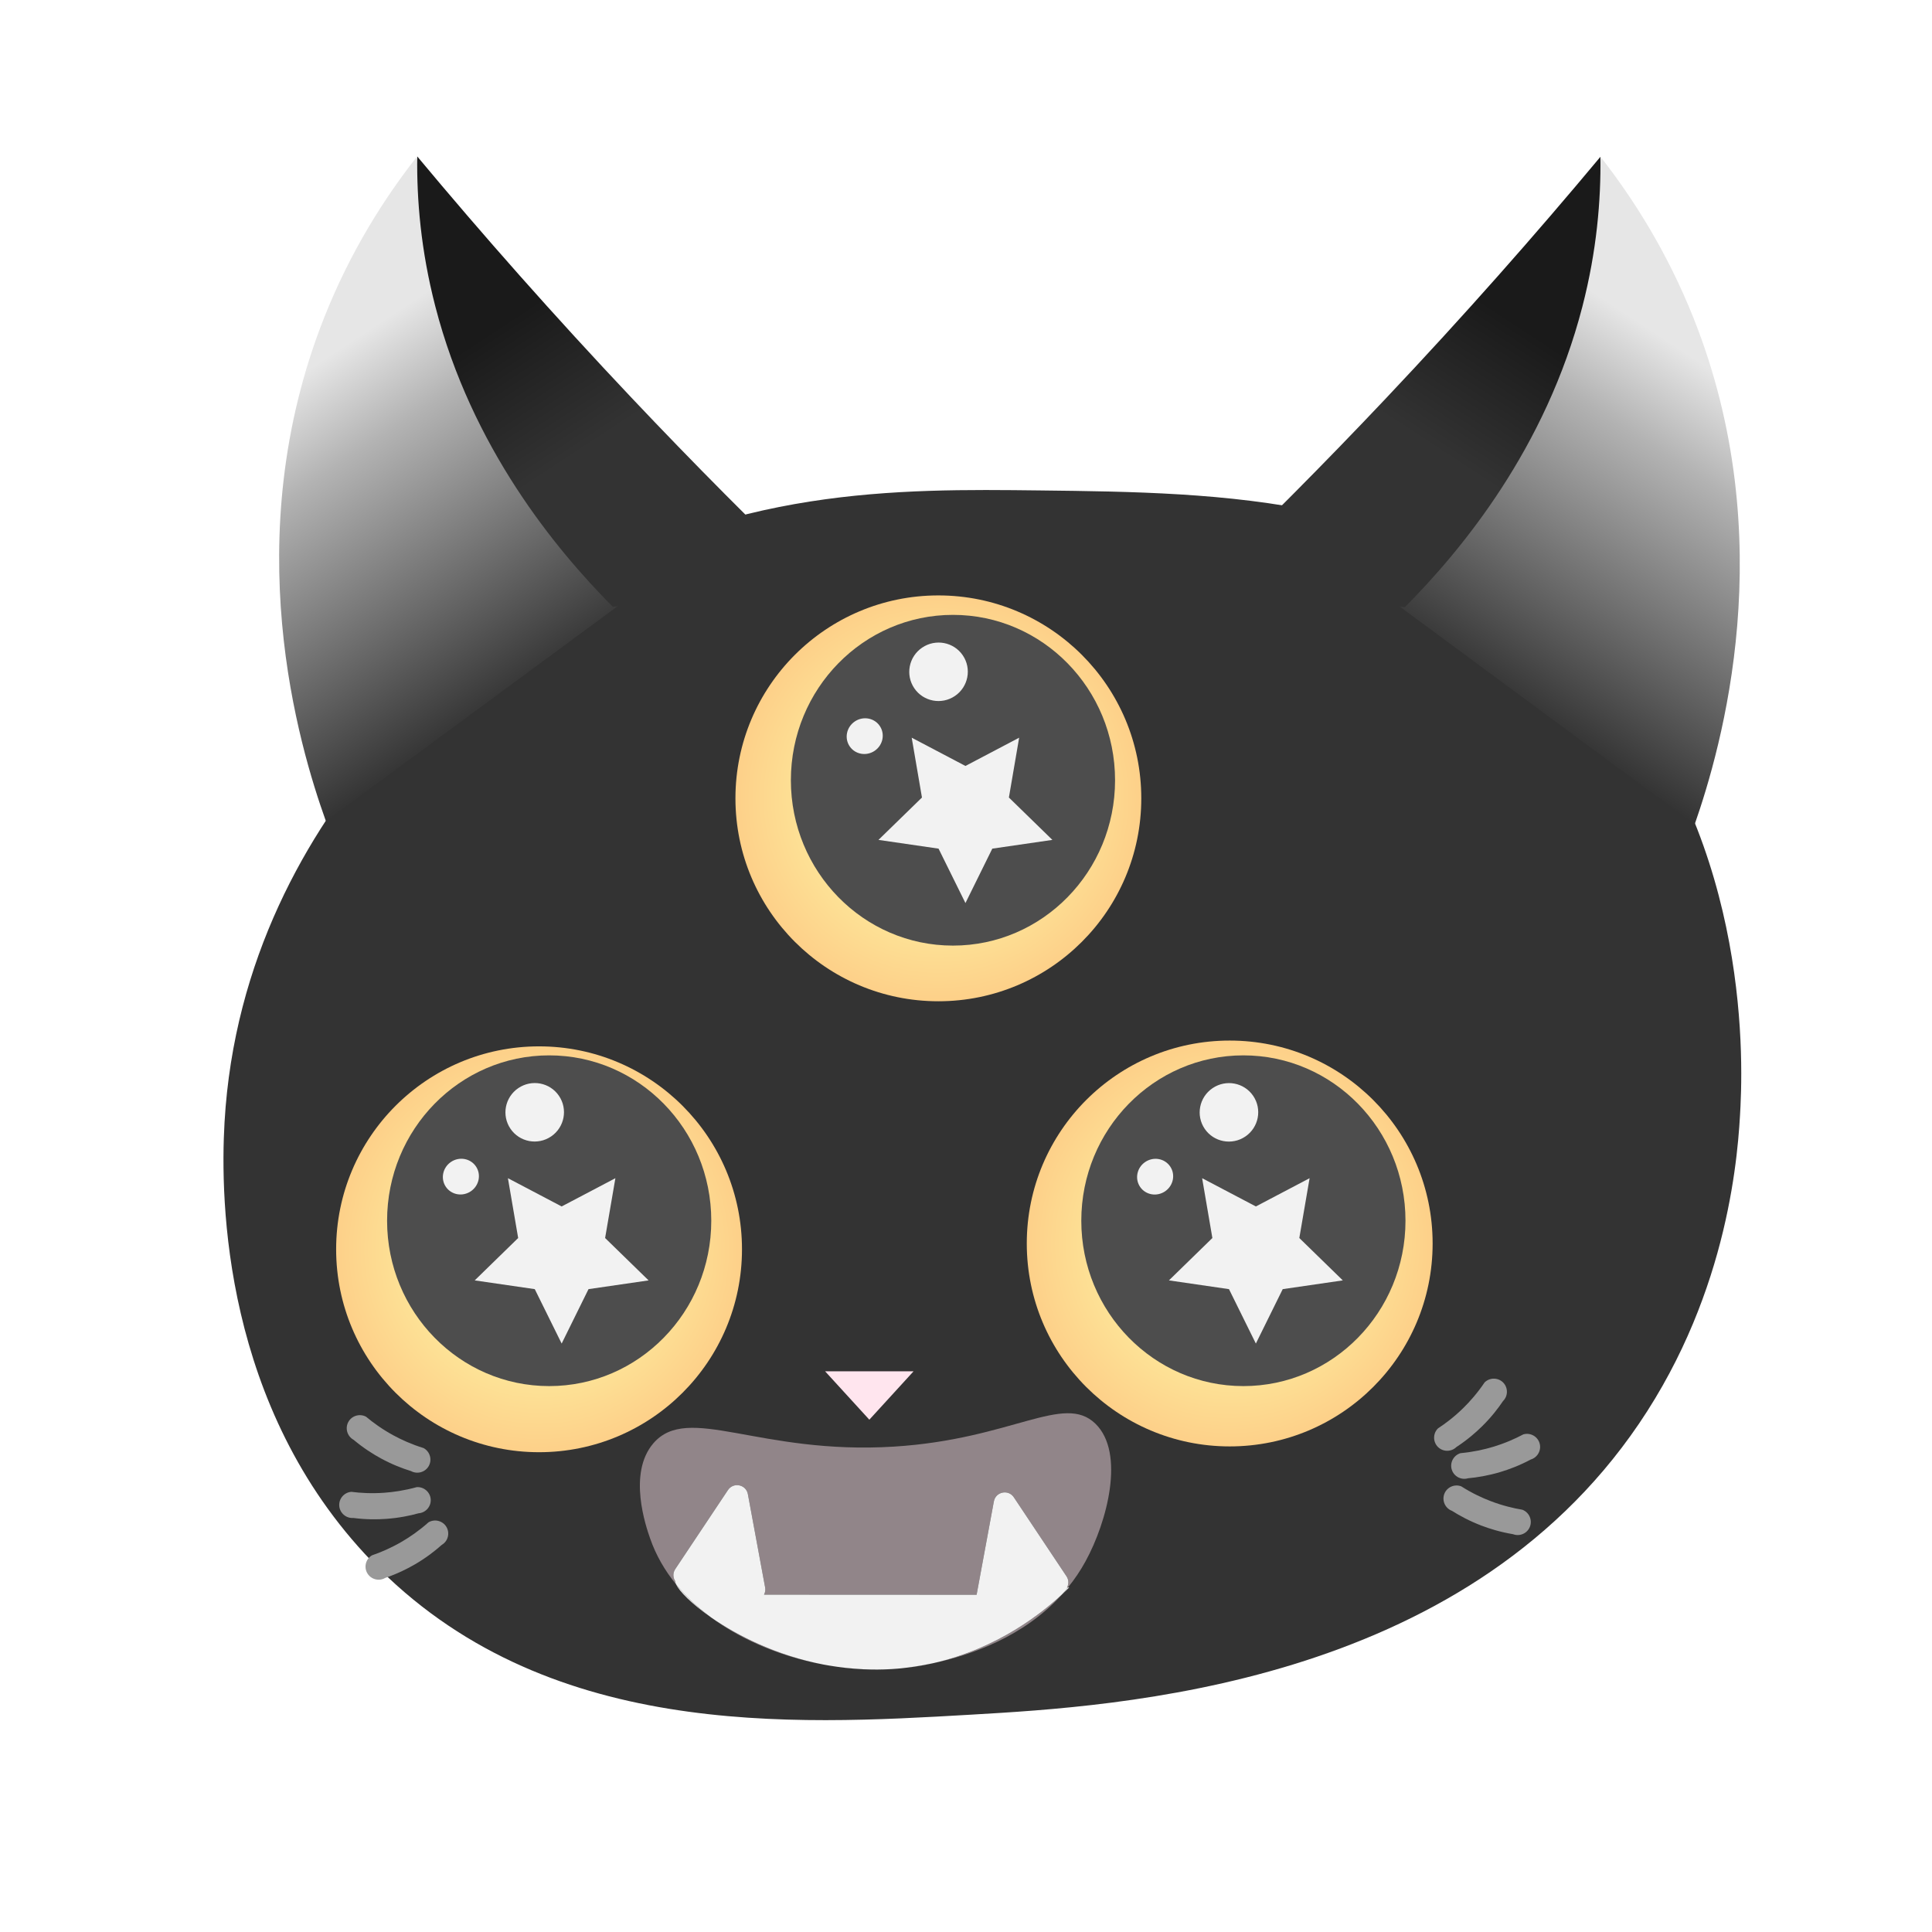
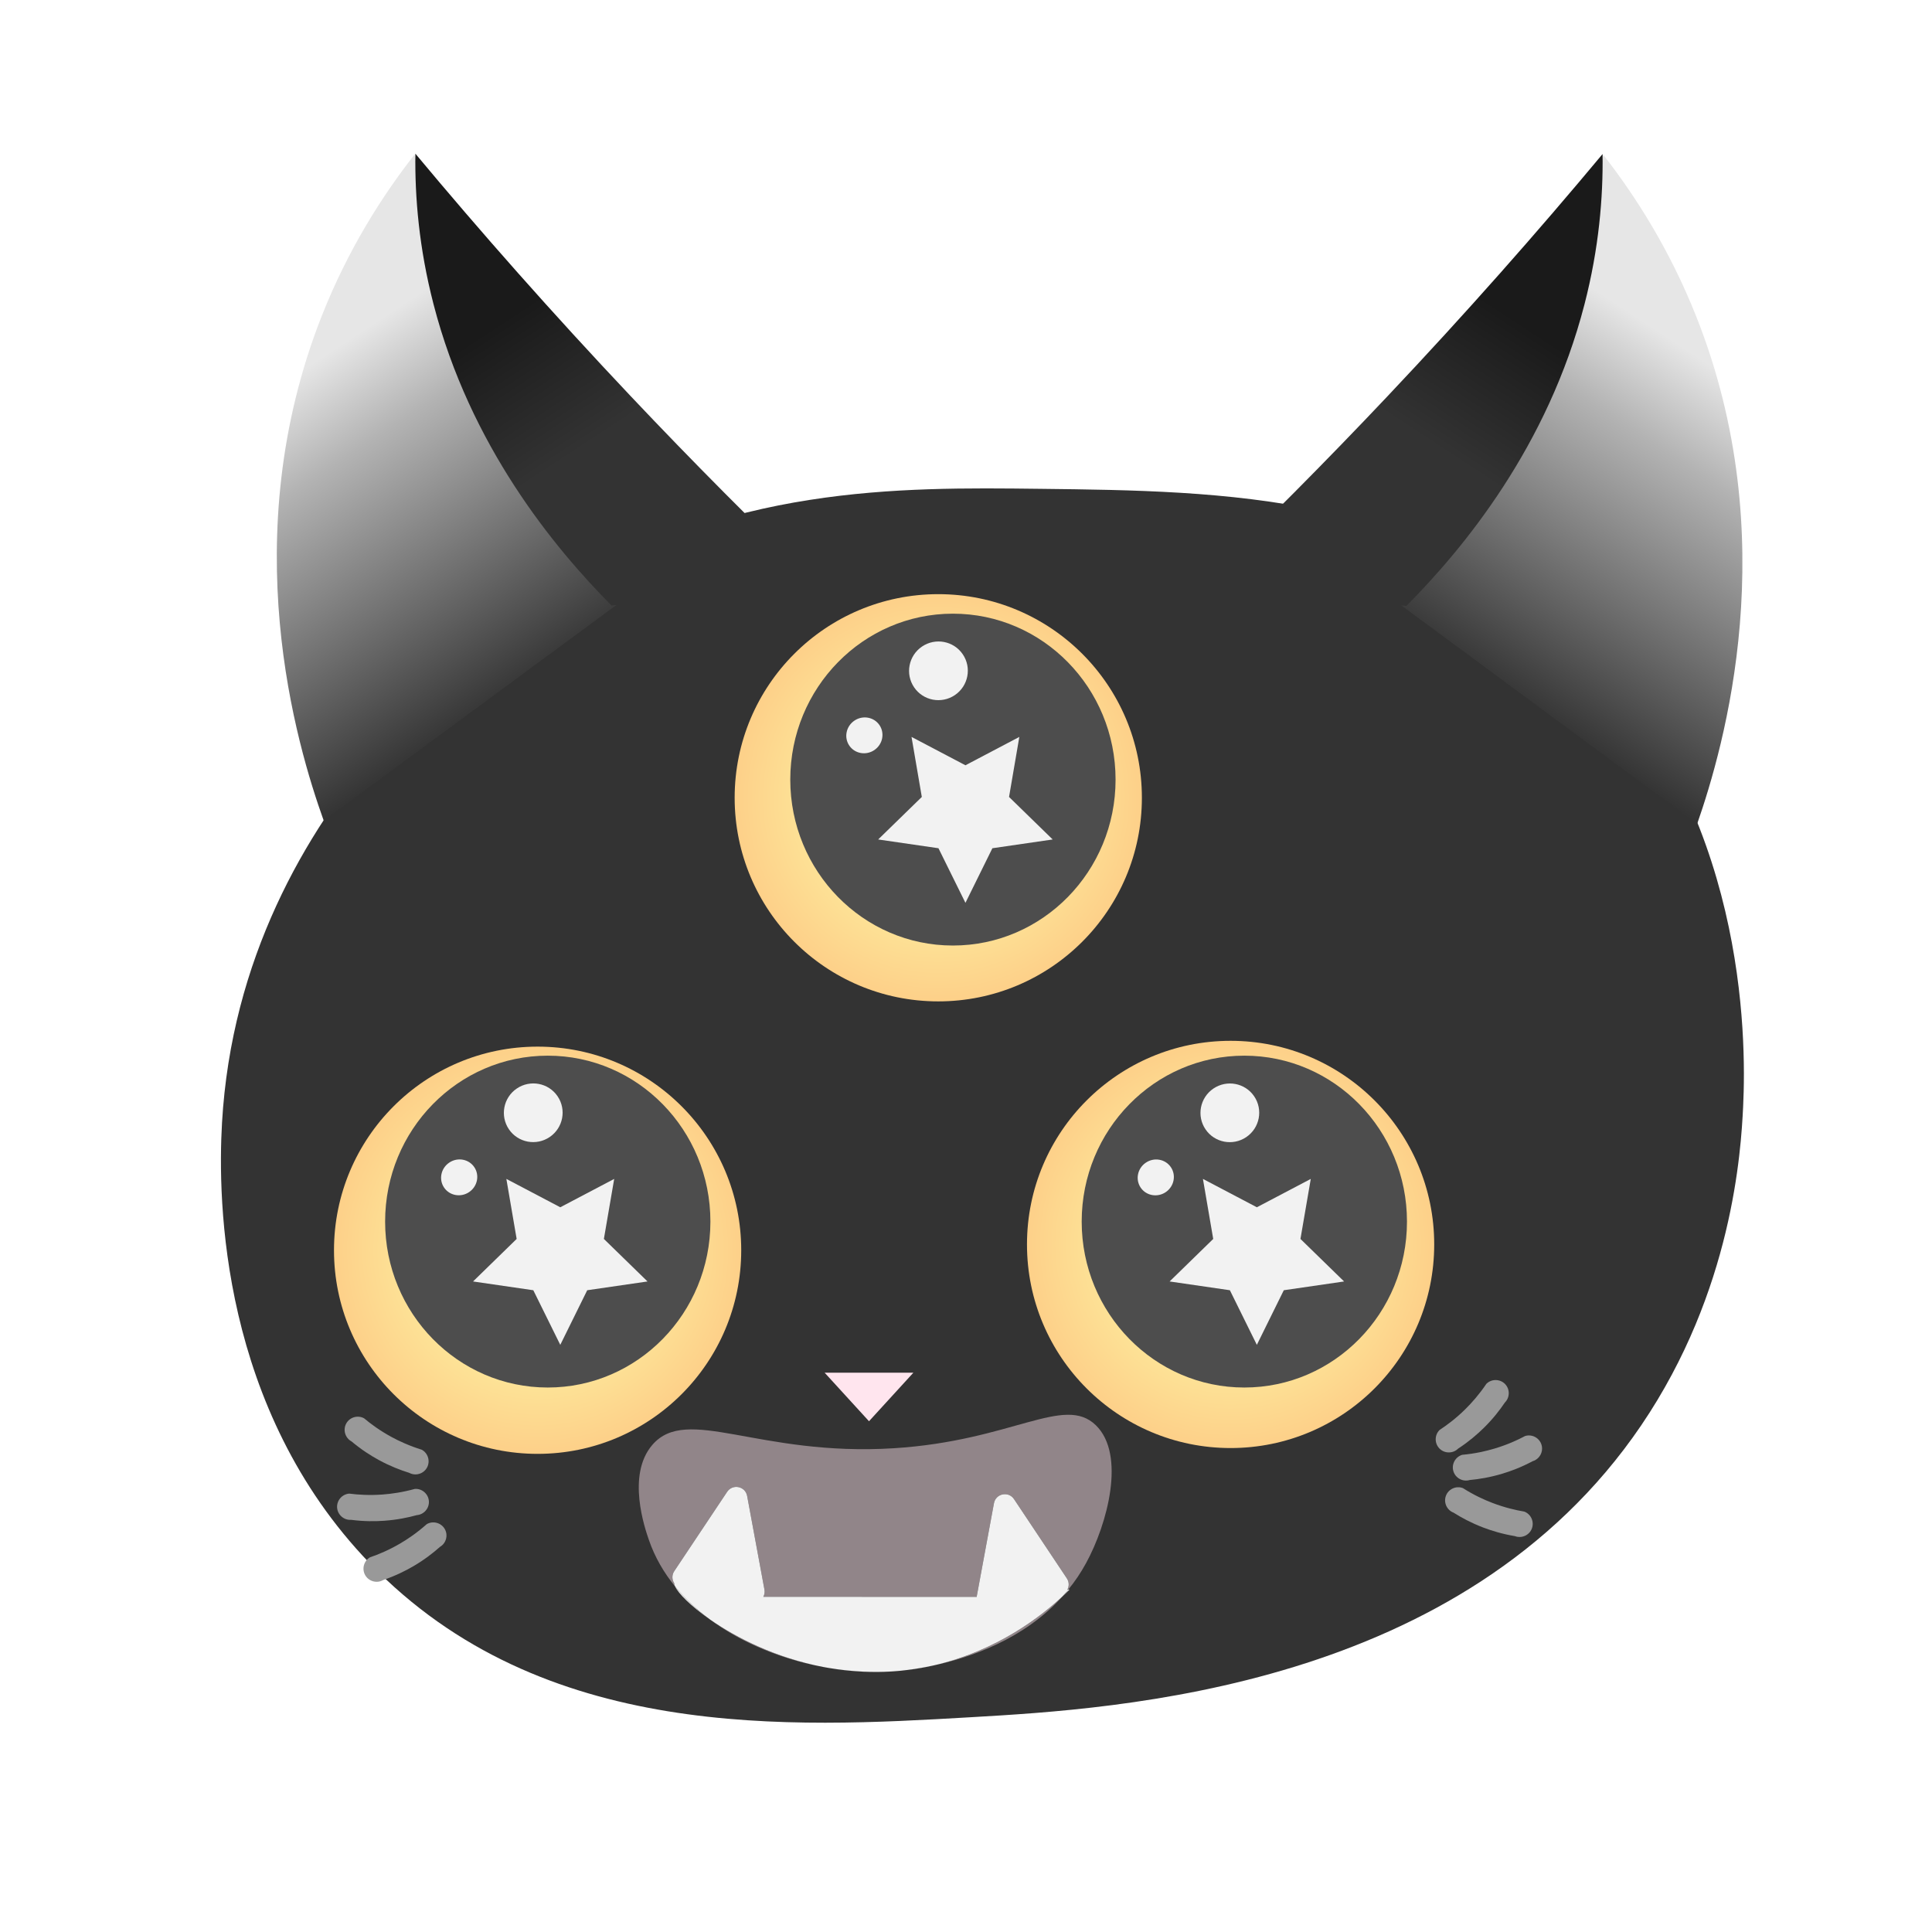
- <svg xmlns="http://www.w3.org/2000/svg" xmlns:xlink="http://www.w3.org/1999/xlink" id="Færdige_produkter" width="590" height="590" viewBox="0 0 590 590">
+ <svg xmlns="http://www.w3.org/2000/svg" xmlns:xlink="http://www.w3.org/1999/xlink" id="Færdige_produkter" width="588" height="588" viewBox="0 0 588 588">
  <defs>
    <style>.cls-1{fill:url(#linear-gradient-2);}.cls-2{fill:#4d4d4d;}.cls-3{fill:#333;}.cls-4{fill:url(#radial-gradient);}.cls-5{fill:#918589;}.cls-6{fill:#ffe5ee;}.cls-7{fill:url(#radial-gradient-2);}.cls-8{fill:url(#radial-gradient-3);}.cls-9{fill:#999;}.cls-10{fill:url(#linear-gradient-3);}.cls-11{fill:url(#linear-gradient);}.cls-12{fill:url(#linear-gradient-4);}.cls-13{fill:#f2f2f2;}</style>
-     <linearGradient id="linear-gradient" x1="-1994.05" y1="6863.09" x2="-1839.7" y2="6863.09" gradientTransform="translate(-6674.04 2307.97) rotate(-123.25)" gradientUnits="userSpaceOnUse">
+     <linearGradient id="linear-gradient" x1="-1995.05" y1="6862.09" x2="-1840.7" y2="6862.09" gradientTransform="translate(-6674.75 2305.58) rotate(-123.25)" gradientUnits="userSpaceOnUse">
      <stop offset="0" stop-color="#333" />
      <stop offset=".58" stop-color="#b3b3b3" />
      <stop offset=".77" stop-color="#e6e6e6" />
    </linearGradient>
-     <linearGradient id="linear-gradient-2" x1="-11433.07" y1="6927.15" x2="-11256.74" y2="6927.15" gradientTransform="translate(604.18 13407.11) rotate(56.75) scale(1 -1)" gradientUnits="userSpaceOnUse">
+     <linearGradient id="linear-gradient-2" x1="-11434.07" y1="6926.15" x2="-11257.74" y2="6926.15" gradientTransform="translate(604.57 13406.4) rotate(56.75) scale(1 -1)" gradientUnits="userSpaceOnUse">
      <stop offset=".32" stop-color="#1a1a1a" />
      <stop offset=".58" stop-color="#333" />
    </linearGradient>
-     <radialGradient id="radial-gradient" cx="164.62" cy="4875.36" fx="164.62" fy="4875.36" r="61.97" gradientTransform="translate(0 5256.86) scale(1 -1)" gradientUnits="userSpaceOnUse">
+     <radialGradient id="radial-gradient" cx="163.62" cy="4874.36" fx="163.62" fy="4874.36" r="61.97" gradientTransform="translate(0 5254.86) scale(1 -1)" gradientUnits="userSpaceOnUse">
      <stop offset=".26" stop-color="#fef8a6" />
      <stop offset="1" stop-color="#fdd089" />
    </radialGradient>
-     <radialGradient id="radial-gradient-2" cx="375.53" cy="4877.13" fx="375.53" fy="4877.13" r="61.97" xlink:href="#radial-gradient" />
-     <radialGradient id="radial-gradient-3" cx="286.56" cy="5013.07" fx="286.56" fy="5013.07" r="61.97" xlink:href="#radial-gradient" />
-     <linearGradient id="linear-gradient-3" x1="1787.83" y1="1094.58" x2="1942.45" y2="1094.58" gradientTransform="translate(392.86 2307.97) rotate(-56.75) scale(1 -1)" xlink:href="#linear-gradient" />
-     <linearGradient id="linear-gradient-4" x1="-15215.22" y1="1159.24" x2="-15038.89" y2="1159.24" gradientTransform="translate(-6885.36 13407.11) rotate(123.25)" xlink:href="#linear-gradient-2" />
+     <radialGradient id="radial-gradient-2" cx="374.53" cy="4876.13" fx="374.53" fy="4876.13" r="61.97" xlink:href="#radial-gradient" />
+     <radialGradient id="radial-gradient-3" cx="285.56" cy="5012.07" fx="285.56" fy="5012.07" r="61.97" xlink:href="#radial-gradient" />
+     <linearGradient id="linear-gradient-3" x1="1786.83" y1="1093.58" x2="1941.45" y2="1093.58" gradientTransform="translate(391.57 2305.58) rotate(-56.75) scale(1 -1)" xlink:href="#linear-gradient" />
+     <linearGradient id="linear-gradient-4" x1="-15216.22" y1="1158.24" x2="-15039.89" y2="1158.24" gradientTransform="translate(-6887.75 13406.4) rotate(123.25)" xlink:href="#linear-gradient-2" />
  </defs>
-   <path class="cls-3" d="m531.52,337.77c1.03-21.48.75-90.52-49-140-46.88-46.62-109.02-47.35-165-48-42.92-.5-95.01-1.11-148,32-11.88,7.42-95.19,61.43-100.95,160.93-1.39,24.06-.35,87.05,44.95,134.07,52.44,54.43,128.15,50.04,183.02,46.86,44.74-2.59,149.56-8.67,203.98-88.86,27.79-40.96,30.35-83.46,31-97Z" />
+   <path class="cls-3" d="m530.52,336.77c1.03-21.48.75-90.52-49-140-46.88-46.62-109.02-47.35-165-48-42.92-.5-95.01-1.11-148,32-11.88,7.42-95.19,61.43-100.95,160.93-1.39,24.06-.35,87.05,44.95,134.07,52.44,54.43,128.15,50.04,183.02,46.86,44.74-2.59,149.56-8.67,203.98-88.86,27.79-40.96,30.35-83.46,31-97Z" />
  <g>
-     <path class="cls-11" d="m127.15,48.07c6.87,22.5,13.73,45.01,20.6,67.51,21.92,17.07,43.83,34.15,65.74,51.22-37.99,27.99-75.98,55.97-113.97,83.96-8.22-22.97-27.24-86.24-.55-153.71,7.96-20.14,18.31-36.38,28.18-48.99Z" />
-     <path class="cls-1" d="m249.52,178.56c-20.8,2.25-41.59,4.49-62.39,6.74-17.47-17.59-43.04-48.56-54.2-91.77-4.41-17.05-5.69-32.59-5.51-45.76,19.89,23.86,41.65,48.52,65.44,73.7,19.04,20.15,37.99,39.17,56.67,57.09Z" />
+     <path class="cls-11" d="m126.15,47.07c6.87,22.5,13.73,45.01,20.6,67.51,21.92,17.07,43.83,34.15,65.74,51.22-37.99,27.99-75.98,55.97-113.97,83.96-8.22-22.97-27.24-86.24-.55-153.71,7.96-20.14,18.31-36.38,28.18-48.99Z" />
+     <path class="cls-1" d="m248.52,177.56c-20.8,2.25-41.59,4.49-62.39,6.74-17.47-17.59-43.04-48.56-54.2-91.77-4.41-17.05-5.69-32.59-5.51-45.76,19.89,23.86,41.65,48.52,65.44,73.7,19.04,20.15,37.99,39.17,56.67,57.09Z" />
  </g>
-   <circle class="cls-4" cx="164.62" cy="381.51" r="61.97" />
-   <circle class="cls-7" cx="375.53" cy="379.74" r="61.97" />
-   <circle class="cls-8" cx="286.56" cy="243.8" r="61.97" />
-   <ellipse class="cls-2" cx="291.02" cy="238.27" rx="49.5" ry="50.5" />
-   <ellipse class="cls-13" cx="286.61" cy="205.13" rx="8.95" ry="8.92" transform="translate(-65.74 196.78) rotate(-34.23)" />
-   <ellipse class="cls-13" cx="264.08" cy="224.78" rx="5.55" ry="5.41" transform="translate(-80.71 187.51) rotate(-34.23)" />
-   <polygon class="cls-13" points="294.83 233.91 311.23 225.28 308.1 243.55 321.38 256.49 303.03 259.16 294.83 275.78 286.62 259.16 268.27 256.49 281.55 243.55 278.42 225.28 294.83 233.91" />
-   <ellipse class="cls-2" cx="379.71" cy="372.79" rx="49.5" ry="50.5" />
-   <ellipse class="cls-13" cx="375.31" cy="339.65" rx="8.95" ry="8.92" transform="translate(-126.06 269.99) rotate(-34.23)" />
-   <ellipse class="cls-13" cx="352.77" cy="359.3" rx="5.55" ry="5.41" transform="translate(-141.02 260.71) rotate(-34.23)" />
-   <polygon class="cls-13" points="383.52 368.43 399.93 359.8 396.79 378.07 410.07 391.01 391.72 393.68 383.52 410.3 375.31 393.68 356.97 391.01 370.24 378.07 367.11 359.8 383.52 368.43" />
-   <ellipse class="cls-2" cx="167.71" cy="372.79" rx="49.5" ry="50.5" />
-   <ellipse class="cls-13" cx="163.31" cy="339.65" rx="8.95" ry="8.92" transform="translate(-162.79 150.72) rotate(-34.23)" />
-   <ellipse class="cls-13" cx="140.77" cy="359.3" rx="5.55" ry="5.41" transform="translate(-177.75 141.44) rotate(-34.23)" />
-   <polygon class="cls-13" points="171.52 368.43 187.93 359.8 184.79 378.07 198.07 391.01 179.72 393.68 171.52 410.3 163.31 393.68 144.97 391.01 158.24 378.07 155.11 359.8 171.52 368.43" />
+   <circle class="cls-4" cx="163.62" cy="380.51" r="61.97" />
+   <circle class="cls-7" cx="374.53" cy="378.74" r="61.97" />
+   <circle class="cls-8" cx="285.56" cy="242.8" r="61.97" />
+   <ellipse class="cls-2" cx="290.02" cy="237.27" rx="49.5" ry="50.5" />
+   <ellipse class="cls-13" cx="285.61" cy="204.13" rx="8.95" ry="8.92" transform="translate(-65.35 196.05) rotate(-34.23)" />
+   <ellipse class="cls-13" cx="263.08" cy="223.78" rx="5.55" ry="5.41" transform="translate(-80.32 186.77) rotate(-34.23)" />
+   <polygon class="cls-13" points="293.83 232.91 310.23 224.28 307.1 242.55 320.38 255.49 302.03 258.16 293.83 274.78 285.62 258.16 267.27 255.49 280.55 242.55 277.42 224.28 293.83 232.91" />
+   <ellipse class="cls-2" cx="378.71" cy="371.79" rx="49.5" ry="50.5" />
+   <ellipse class="cls-13" cx="374.31" cy="338.65" rx="8.95" ry="8.92" transform="translate(-125.67 269.25) rotate(-34.23)" />
+   <ellipse class="cls-13" cx="351.77" cy="358.3" rx="5.55" ry="5.41" transform="translate(-140.63 259.98) rotate(-34.23)" />
+   <polygon class="cls-13" points="382.52 367.43 398.93 358.8 395.79 377.07 409.07 390.01 390.72 392.68 382.52 409.3 374.31 392.68 355.97 390.01 369.24 377.07 366.11 358.8 382.52 367.43" />
+   <ellipse class="cls-2" cx="166.71" cy="371.79" rx="49.5" ry="50.5" />
+   <ellipse class="cls-13" cx="162.31" cy="338.65" rx="8.95" ry="8.92" transform="translate(-162.4 149.98) rotate(-34.23)" />
+   <ellipse class="cls-13" cx="139.77" cy="358.3" rx="5.55" ry="5.41" transform="translate(-177.36 140.71) rotate(-34.23)" />
+   <polygon class="cls-13" points="170.52 367.43 186.93 358.8 183.79 377.07 197.07 390.01 178.72 392.68 170.52 409.3 162.31 392.68 143.97 390.01 157.24 377.07 154.11 358.8 170.52 367.43" />
  <g>
-     <path class="cls-10" d="m489.01,48.19c-6.87,22.5-13.73,45.01-20.6,67.51-21.92,17.07-43.83,34.15-65.74,51.22l114.85,84.85c8.2-23.55,26.58-87-.33-154.6-7.99-20.08-18.31-36.33-28.18-48.99Z" />
-     <path class="cls-12" d="m366.64,178.67c20.8,2.25,41.59,4.49,62.39,6.74,17.47-17.59,43.04-48.56,54.2-91.77,4.41-17.05,5.69-32.59,5.51-45.76-19.89,23.86-41.65,48.52-65.44,73.7-19.04,20.15-37.99,39.17-56.67,57.09Z" />
+     <path class="cls-10" d="m488.01,47.19c-6.87,22.5-13.73,45.01-20.6,67.51-21.92,17.07-43.83,34.15-65.74,51.22l114.85,84.85c8.2-23.55,26.58-87-.33-154.6-7.99-20.08-18.31-36.33-28.18-48.99Z" />
+     <path class="cls-12" d="m365.64,177.67c20.8,2.25,41.59,4.49,62.39,6.74,17.47-17.59,43.04-48.56,54.2-91.77,4.41-17.05,5.69-32.59,5.51-45.76-19.89,23.86-41.65,48.52-65.44,73.7-19.04,20.15-37.99,39.17-56.67,57.09Z" />
  </g>
-   <polygon class="cls-6" points="265.48 433.55 251.97 418.77 278.99 418.77 265.48 433.55" />
+   <polygon class="cls-6" points="264.48 432.55 250.97 417.77 277.99 417.77 264.48 432.55" />
  <g>
-     <path class="cls-5" d="m217.22,493.98c8.01,5.57,19.94,11.59,34.28,14.35-12.32-2.3-24.49-7.15-34.28-14.35Z" />
-     <path class="cls-5" d="m270.09,509.81c1.47-.05,2.91-.14,4.33-.26-1.42.14-2.42.2-2.9.22-1.11.05-2.24.07-3.37.08.64,0,1.29-.02,1.94-.04Z" />
-     <path class="cls-5" d="m265.74,509.83c.81.02,1.61.02,2.42.02-.81,0-1.62,0-2.42-.02Z" />
-     <path class="cls-5" d="m284.83,507.94c20.06-4.48,33.77-15.68,39.56-21.1-11.7,13.05-28.08,18.68-39.56,21.1Z" />
-     <path class="cls-5" d="m331.52,476.77c-1.6,2.93-3.41,5.6-5.4,8.03-.09.01-.18.02-.27.02.56-1.04.57-2.35-.16-3.45l-16.08-24.12c-1.67-2.51-5.55-1.71-6.1,1.26l-5.27,28.5-64.92-.03c.35-.63.49-1.39.34-2.19l-5.27-28.5c-.54-2.97-4.42-3.76-6.09-1.25l-16.08,24.12c-.8,1.19-.72,2.63-.02,3.7-.02.26.07.59.27.99-3.43-4.21-6.16-8.91-7.95-14.08-1.22-3.51-6.89-19.81,1-29,10.57-12.32,32.25,3.58,73.5,1,36.04-2.25,51.83-16.4,61.5-7,9.17,8.92,3.56,30.02-3,42Z" />
+     <path class="cls-5" d="m216.22,492.98c8.01,5.57,19.94,11.59,34.28,14.35-12.32-2.3-24.49-7.15-34.28-14.35Z" />
+     <path class="cls-5" d="m269.09,508.81c1.47-.05,2.91-.14,4.33-.26-1.42.14-2.42.2-2.9.22-1.11.05-2.24.07-3.37.08.64,0,1.29-.02,1.94-.04Z" />
+     <path class="cls-5" d="m264.74,508.83c.81.02,1.61.02,2.42.02-.81,0-1.62,0-2.42-.02Z" />
+     <path class="cls-5" d="m283.83,506.94c20.06-4.48,33.77-15.68,39.56-21.1-11.7,13.05-28.08,18.68-39.56,21.1Z" />
+     <path class="cls-5" d="m330.52,475.77c-1.6,2.93-3.41,5.6-5.4,8.03-.09.01-.18.02-.27.02.56-1.04.57-2.35-.16-3.45l-16.08-24.12c-1.67-2.51-5.55-1.71-6.1,1.26l-5.27,28.5-64.92-.03c.35-.63.49-1.39.34-2.19l-5.27-28.5c-.54-2.97-4.42-3.76-6.09-1.25l-16.08,24.12c-.8,1.19-.72,2.63-.02,3.7-.02.26.07.59.27.99-3.43-4.21-6.16-8.91-7.95-14.08-1.22-3.51-6.89-19.81,1-29,10.57-12.32,32.25,3.58,73.5,1,36.04-2.25,51.83-16.4,61.5-7,9.17,8.92,3.56,30.02-3,42Z" />
    <g>
-       <path class="cls-13" d="m325.85,484.82c.09,0,.18,0,.27-.02-.56.7-1.14,1.38-1.73,2.04-5.79,5.42-19.5,16.62-39.56,21.1-.08.02-.17.04-.25.05-3.82.8-7.09,1.25-9.43,1.49-.24.03-.48.05-.73.07-1.42.12-2.86.21-4.33.26-1.47.05-2.92.06-4.35.02-.55-.01-1.09-.02-1.63-.05-.25,0-.49,0-.73-.04-3.39-.17-6.82-.55-10.25-1.12-.55-.09-1.09-.19-1.63-.29-14.34-2.76-26.27-8.78-34.28-14.35-.07-.04-.13-.09-.19-.14-3.97-2.94-7.54-6.28-10.56-9.99-.2-.4-.29-.73-.27-.99-.7-1.07-.78-2.51.02-3.7l16.08-24.12c1.67-2.51,5.55-1.72,6.09,1.25l5.27,28.5c.15.8,0,1.56-.34,2.19l64.92.03,5.27-28.5c.55-2.97,4.43-3.77,6.1-1.26l16.08,24.12c.73,1.1.72,2.41.16,3.45Z" />
-       <path class="cls-13" d="m217.03,493.84c-5.85-4.08-9.58-7.91-10.56-9.99,3.02,3.71,6.59,7.05,10.56,9.99Z" />
-       <path class="cls-13" d="m253.13,508.62c3.43.57,6.86.95,10.25,1.12-3.53-.16-6.95-.55-10.25-1.12Z" />
-       <path class="cls-13" d="m284.58,507.99c-2.67.6-5.46,1.06-8.35,1.37,2.22-.26,5.08-.69,8.35-1.37Z" />
-       <path class="cls-13" d="m275.15,509.48c.36-.03.72-.08,1.08-.12-.38.04-.74.08-1.08.12Z" />
-       <path class="cls-13" d="m326.52,484.77c-.51.52-1.22,1.22-2.13,2.07.59-.66,1.17-1.34,1.73-2.04.13,0,.27-.02.4-.03Z" />
+       <path class="cls-13" d="m324.85,483.82c.09,0,.18,0,.27-.02-.56.7-1.14,1.38-1.73,2.04-5.79,5.42-19.5,16.62-39.56,21.1-.08.02-.17.04-.25.05-3.82.8-7.09,1.25-9.43,1.49-.24.03-.48.05-.73.07-1.42.12-2.86.21-4.33.26-1.47.05-2.92.06-4.35.02-.55-.01-1.09-.02-1.63-.05-.25,0-.49,0-.73-.04-3.39-.17-6.82-.55-10.25-1.12-.55-.09-1.09-.19-1.63-.29-14.34-2.76-26.27-8.78-34.28-14.35-.07-.04-.13-.09-.19-.14-3.97-2.94-7.54-6.28-10.56-9.99-.2-.4-.29-.73-.27-.99-.7-1.07-.78-2.51.02-3.7l16.08-24.12c1.67-2.51,5.55-1.72,6.09,1.25l5.27,28.5c.15.8,0,1.56-.34,2.19l64.92.03,5.27-28.5c.55-2.97,4.43-3.77,6.1-1.26l16.08,24.12c.73,1.1.72,2.41.16,3.45Z" />
+       <path class="cls-13" d="m216.03,492.84c-5.85-4.08-9.58-7.91-10.56-9.99,3.02,3.71,6.59,7.05,10.56,9.99Z" />
+       <path class="cls-13" d="m252.13,507.62c3.43.57,6.86.95,10.25,1.12-3.53-.16-6.95-.55-10.25-1.12Z" />
+       <path class="cls-13" d="m283.58,506.99c-2.67.6-5.46,1.06-8.35,1.37,2.22-.26,5.08-.69,8.35-1.37Z" />
+       <path class="cls-13" d="m274.15,508.48c.36-.03.72-.08,1.08-.12-.38.04-.74.08-1.08.12Z" />
+       <path class="cls-13" d="m325.52,483.77c-.51.52-1.22,1.22-2.13,2.07.59-.66,1.17-1.34,1.73-2.04.13,0,.27-.02.4-.03Z" />
    </g>
  </g>
-   <path class="cls-9" d="m134.91,471.78c-2.06,1.83-4.75,3.94-8.13,5.91-2.38,1.39-5.44,2.92-9.14,4.18-1.89,1.11-4.36.46-5.47-1.43-1.11-1.9-.47-4.36,1.43-5.47,2.61-.89,5.76-2.21,9.14-4.18,2.38-1.39,5.21-3.31,8.13-5.91,1.89-1.11,4.36-.46,5.47,1.43,1.11,1.9.47,4.36-1.43,5.47Z" />
-   <path class="cls-9" d="m127.83,462.13c-2.66.74-6,1.43-9.9,1.71-2.75.2-6.17.22-10.05-.28-2.19.16-4.12-1.51-4.28-3.7s1.51-4.12,3.7-4.28c2.73.35,6.15.56,10.05.28,2.75-.2,6.14-.67,9.9-1.71,2.19-.16,4.12,1.51,4.28,3.7.16,2.19-1.51,4.12-3.7,4.28Z" />
-   <path class="cls-9" d="m443.38,461.37c2.33,1.47,5.33,3.11,8.98,4.51,2.57.98,5.84,1.99,9.7,2.64,2.05.78,4.38-.26,5.16-2.31s-.25-4.38-2.31-5.16c-2.72-.46-6.04-1.24-9.7-2.64-2.57-.98-5.68-2.41-8.98-4.51-2.05-.78-4.38.26-5.16,2.31s.25,4.38,2.31,5.16Z" />
-   <path class="cls-9" d="m448.31,451.44c2.74-.25,6.12-.79,9.87-1.91,2.64-.79,5.84-1.98,9.29-3.82,2.1-.63,3.32-2.88,2.69-4.98-.63-2.11-2.87-3.32-4.98-2.69-2.43,1.3-5.55,2.7-9.29,3.82-2.64.79-5.97,1.55-9.87,1.91-2.1.63-3.32,2.88-2.69,4.98.63,2.11,2.87,3.32,4.98,2.69Z" />
-   <path class="cls-9" d="m459,427.86c-1.54,2.29-3.63,4.99-6.42,7.73-1.96,1.93-4.55,4.17-7.82,6.31-1.56,1.54-4.12,1.52-5.66-.04-1.54-1.57-1.53-4.11.04-5.66,2.31-1.51,5.04-3.56,7.82-6.31,1.96-1.93,4.23-4.49,6.42-7.73,1.56-1.54,4.12-1.52,5.66.04,1.54,1.57,1.53,4.11-.04,5.66Z" />
-   <path class="cls-9" d="m125.53,449.25c-2.63-.81-5.83-2.04-9.26-3.91-2.42-1.32-5.31-3.15-8.3-5.66-1.93-1.05-2.65-3.5-1.6-5.43,1.05-1.93,3.49-2.65,5.43-1.6,2.11,1.77,4.87,3.79,8.3,5.66,2.42,1.32,5.52,2.75,9.26,3.91,1.93,1.05,2.65,3.5,1.6,5.43-1.05,1.93-3.49,2.65-5.43,1.6Z" />
+   <path class="cls-9" d="m133.91,470.78c-2.06,1.83-4.75,3.94-8.13,5.91-2.38,1.39-5.44,2.92-9.14,4.18-1.89,1.11-4.36.46-5.47-1.43-1.11-1.9-.47-4.36,1.43-5.47,2.61-.89,5.76-2.21,9.14-4.18,2.38-1.39,5.21-3.31,8.13-5.91,1.89-1.11,4.36-.46,5.47,1.43,1.11,1.9.47,4.36-1.43,5.47Z" />
+   <path class="cls-9" d="m126.83,461.13c-2.66.74-6,1.43-9.9,1.71-2.75.2-6.17.22-10.05-.28-2.19.16-4.12-1.51-4.28-3.7s1.51-4.12,3.7-4.28c2.73.35,6.15.56,10.05.28,2.75-.2,6.14-.67,9.9-1.71,2.19-.16,4.12,1.51,4.28,3.7.16,2.19-1.51,4.12-3.7,4.28Z" />
+   <path class="cls-9" d="m442.38,460.37c2.33,1.47,5.33,3.11,8.98,4.51,2.57.98,5.84,1.99,9.7,2.64,2.05.78,4.38-.26,5.16-2.31s-.25-4.38-2.31-5.16c-2.72-.46-6.04-1.24-9.7-2.64-2.57-.98-5.68-2.41-8.98-4.51-2.05-.78-4.38.26-5.16,2.31s.25,4.38,2.31,5.16Z" />
+   <path class="cls-9" d="m447.31,450.44c2.74-.25,6.12-.79,9.87-1.91,2.64-.79,5.84-1.98,9.29-3.82,2.1-.63,3.32-2.88,2.69-4.98-.63-2.11-2.87-3.32-4.98-2.69-2.43,1.3-5.55,2.7-9.29,3.82-2.64.79-5.97,1.55-9.87,1.91-2.1.63-3.32,2.88-2.69,4.98.63,2.11,2.87,3.32,4.98,2.69Z" />
+   <path class="cls-9" d="m458,426.86c-1.54,2.29-3.63,4.99-6.42,7.73-1.96,1.93-4.55,4.17-7.82,6.31-1.56,1.54-4.12,1.52-5.66-.04-1.54-1.57-1.53-4.11.04-5.66,2.31-1.51,5.04-3.56,7.82-6.31,1.96-1.93,4.23-4.49,6.42-7.73,1.56-1.54,4.12-1.52,5.66.04s1.53,4.11-.04,5.66Z" />
+   <path class="cls-9" d="m124.53,448.25c-2.63-.81-5.83-2.04-9.26-3.91-2.42-1.32-5.31-3.15-8.3-5.66-1.93-1.05-2.65-3.5-1.6-5.43,1.05-1.93,3.49-2.65,5.43-1.6,2.11,1.77,4.87,3.79,8.3,5.66,2.42,1.32,5.52,2.75,9.26,3.91,1.93,1.05,2.65,3.5,1.6,5.43-1.05,1.93-3.49,2.65-5.43,1.6Z" />
</svg>
